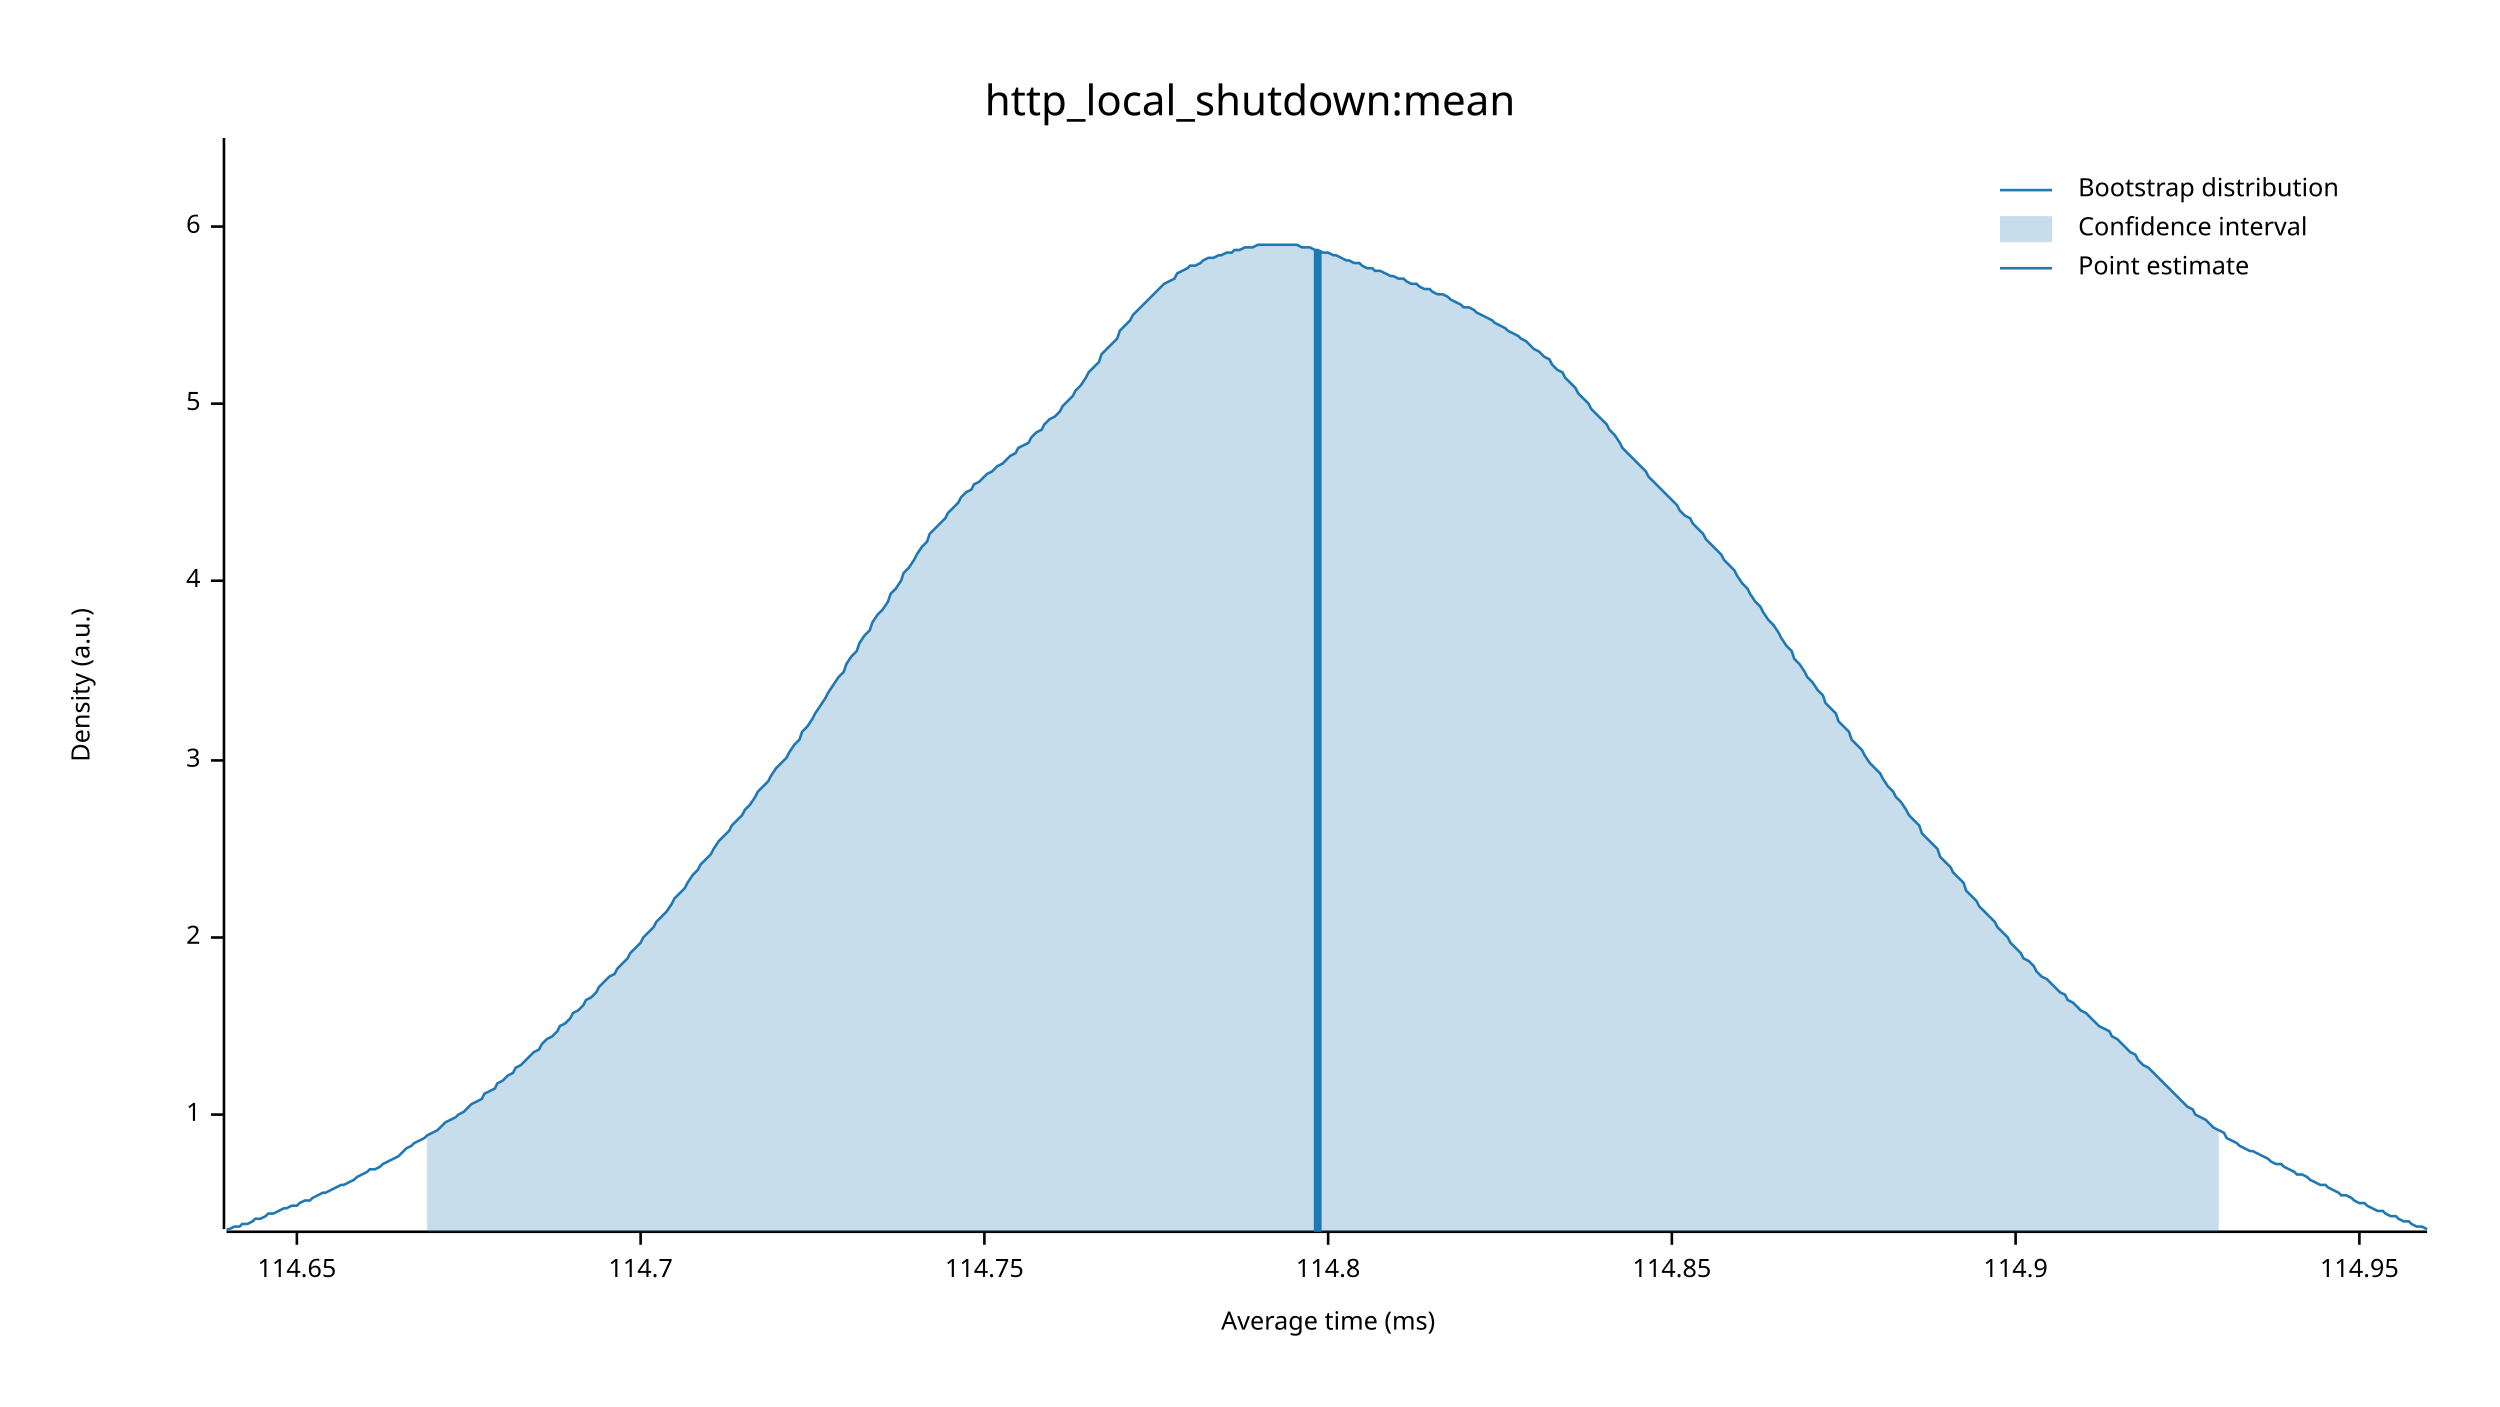
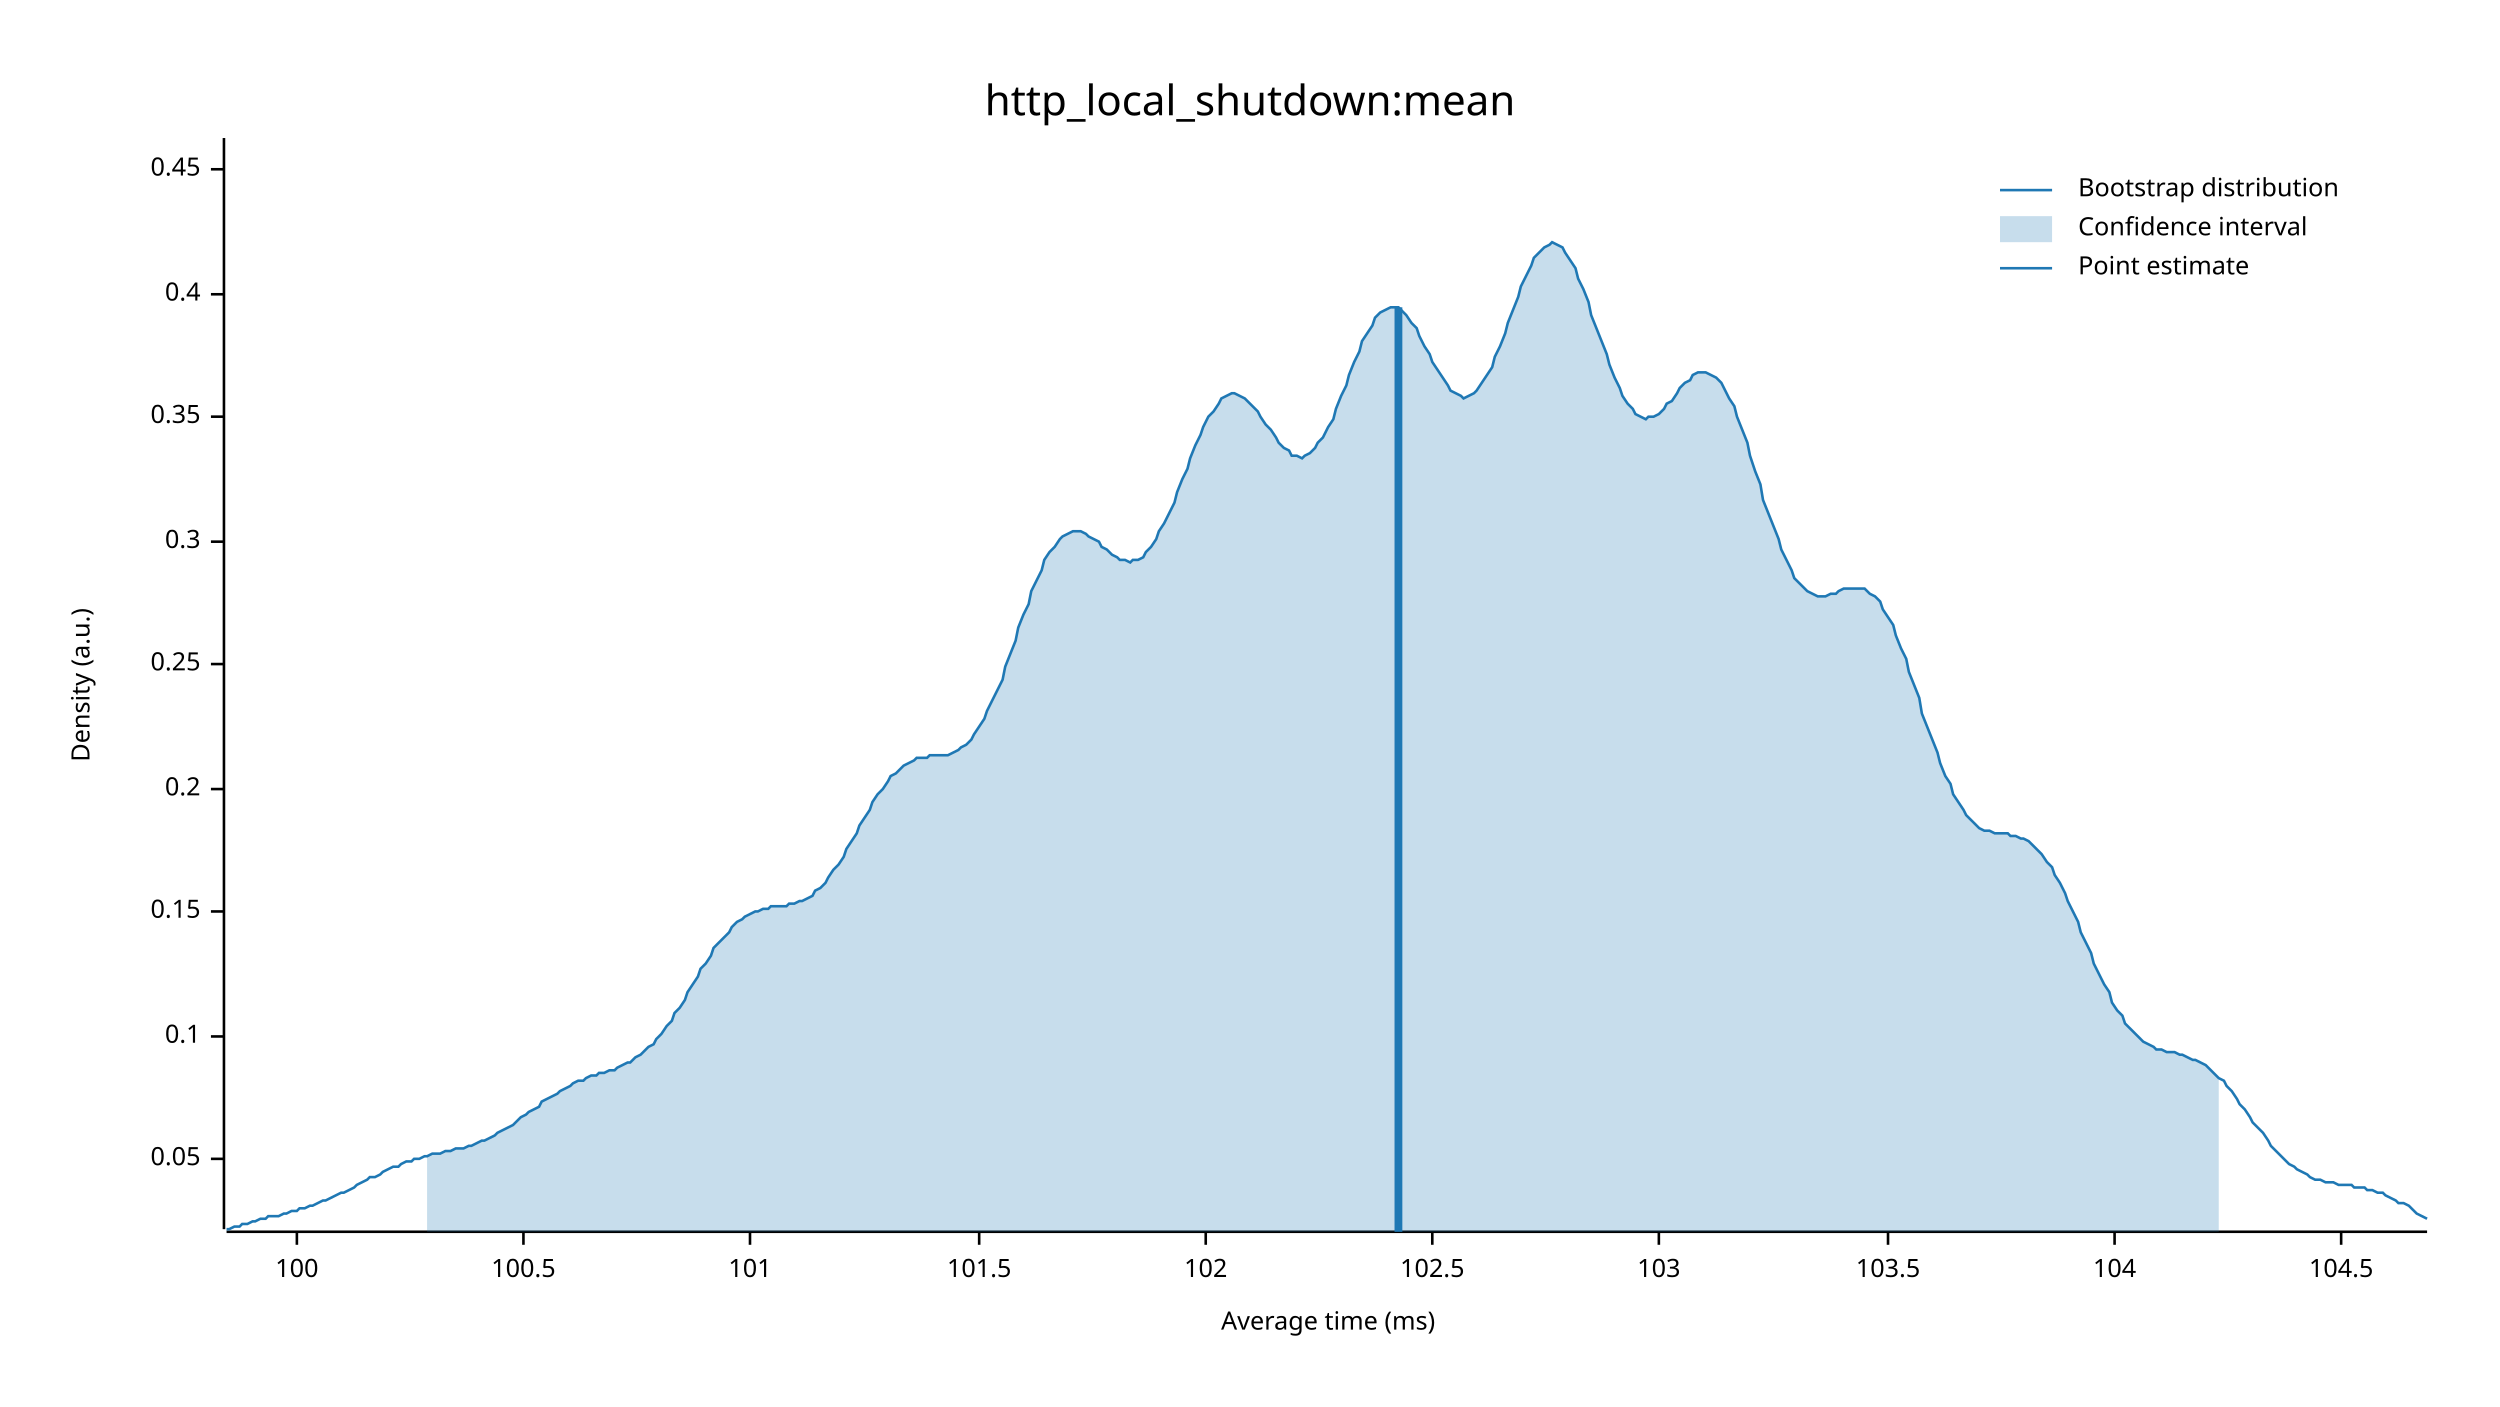
<svg xmlns="http://www.w3.org/2000/svg" width="960" height="540" viewBox="0 0 960 540">
  <text x="480" y="32" dy="0.76em" text-anchor="middle" font-family="sans-serif" font-size="16.129" opacity="1" fill="#000000">
http_local_shutdown:mean
</text>
  <text x="27" y="263" dy="0.76em" text-anchor="middle" font-family="sans-serif" font-size="9.677" opacity="1" fill="#000000" transform="rotate(270, 27, 263)">
Density (a.u.)
</text>
  <text x="510" y="513" dy="-0.5ex" text-anchor="middle" font-family="sans-serif" font-size="9.677" opacity="1" fill="#000000">
Average time (ms)
</text>
  <polyline fill="none" opacity="1" stroke="#000000" stroke-width="1" points="86,53 86,472 " />
-   <text x="77" y="428" dy="0.5ex" text-anchor="end" font-family="sans-serif" font-size="9.677" opacity="1" fill="#000000">
- 1
+   <text x="77" y="445" dy="0.5ex" text-anchor="end" font-family="sans-serif" font-size="9.677" opacity="1" fill="#000000">
+ 0.05
</text>
-   <polyline fill="none" opacity="1" stroke="#000000" stroke-width="1" points="81,428 86,428 " />
-   <text x="77" y="360" dy="0.5ex" text-anchor="end" font-family="sans-serif" font-size="9.677" opacity="1" fill="#000000">
- 2
+   <polyline fill="none" opacity="1" stroke="#000000" stroke-width="1" points="81,445 86,445 " />
+   <text x="77" y="398" dy="0.5ex" text-anchor="end" font-family="sans-serif" font-size="9.677" opacity="1" fill="#000000">
+ 0.1
</text>
-   <polyline fill="none" opacity="1" stroke="#000000" stroke-width="1" points="81,360 86,360 " />
-   <text x="77" y="292" dy="0.5ex" text-anchor="end" font-family="sans-serif" font-size="9.677" opacity="1" fill="#000000">
- 3
+   <polyline fill="none" opacity="1" stroke="#000000" stroke-width="1" points="81,398 86,398 " />
+   <text x="77" y="350" dy="0.5ex" text-anchor="end" font-family="sans-serif" font-size="9.677" opacity="1" fill="#000000">
+ 0.15
</text>
-   <polyline fill="none" opacity="1" stroke="#000000" stroke-width="1" points="81,292 86,292 " />
-   <text x="77" y="223" dy="0.5ex" text-anchor="end" font-family="sans-serif" font-size="9.677" opacity="1" fill="#000000">
- 4
+   <polyline fill="none" opacity="1" stroke="#000000" stroke-width="1" points="81,350 86,350 " />
+   <text x="77" y="303" dy="0.5ex" text-anchor="end" font-family="sans-serif" font-size="9.677" opacity="1" fill="#000000">
+ 0.2
</text>
-   <polyline fill="none" opacity="1" stroke="#000000" stroke-width="1" points="81,223 86,223 " />
-   <text x="77" y="155" dy="0.5ex" text-anchor="end" font-family="sans-serif" font-size="9.677" opacity="1" fill="#000000">
- 5
+   <polyline fill="none" opacity="1" stroke="#000000" stroke-width="1" points="81,303 86,303 " />
+   <text x="77" y="255" dy="0.5ex" text-anchor="end" font-family="sans-serif" font-size="9.677" opacity="1" fill="#000000">
+ 0.25
</text>
-   <polyline fill="none" opacity="1" stroke="#000000" stroke-width="1" points="81,155 86,155 " />
-   <text x="77" y="87" dy="0.5ex" text-anchor="end" font-family="sans-serif" font-size="9.677" opacity="1" fill="#000000">
- 6
+   <polyline fill="none" opacity="1" stroke="#000000" stroke-width="1" points="81,255 86,255 " />
+   <text x="77" y="208" dy="0.5ex" text-anchor="end" font-family="sans-serif" font-size="9.677" opacity="1" fill="#000000">
+ 0.3
</text>
-   <polyline fill="none" opacity="1" stroke="#000000" stroke-width="1" points="81,87 86,87 " />
+   <polyline fill="none" opacity="1" stroke="#000000" stroke-width="1" points="81,208 86,208 " />
+   <text x="77" y="160" dy="0.5ex" text-anchor="end" font-family="sans-serif" font-size="9.677" opacity="1" fill="#000000">
+ 0.35
+ </text>
+   <polyline fill="none" opacity="1" stroke="#000000" stroke-width="1" points="81,160 86,160 " />
+   <text x="77" y="113" dy="0.5ex" text-anchor="end" font-family="sans-serif" font-size="9.677" opacity="1" fill="#000000">
+ 0.4
+ </text>
+   <polyline fill="none" opacity="1" stroke="#000000" stroke-width="1" points="81,113 86,113 " />
+   <text x="77" y="65" dy="0.5ex" text-anchor="end" font-family="sans-serif" font-size="9.677" opacity="1" fill="#000000">
+ 0.45
+ </text>
+   <polyline fill="none" opacity="1" stroke="#000000" stroke-width="1" points="81,65 86,65 " />
  <polyline fill="none" opacity="1" stroke="#000000" stroke-width="1" points="87,473 932,473 " />
  <text x="114" y="483" dy="0.76em" text-anchor="middle" font-family="sans-serif" font-size="9.677" opacity="1" fill="#000000">
- 114.65
+ 100
</text>
  <polyline fill="none" opacity="1" stroke="#000000" stroke-width="1" points="114,473 114,478 " />
-   <text x="246" y="483" dy="0.76em" text-anchor="middle" font-family="sans-serif" font-size="9.677" opacity="1" fill="#000000">
- 114.7
+   <text x="201" y="483" dy="0.76em" text-anchor="middle" font-family="sans-serif" font-size="9.677" opacity="1" fill="#000000">
+ 100.5
</text>
-   <polyline fill="none" opacity="1" stroke="#000000" stroke-width="1" points="246,473 246,478 " />
-   <text x="378" y="483" dy="0.76em" text-anchor="middle" font-family="sans-serif" font-size="9.677" opacity="1" fill="#000000">
- 114.75
+   <polyline fill="none" opacity="1" stroke="#000000" stroke-width="1" points="201,473 201,478 " />
+   <text x="288" y="483" dy="0.76em" text-anchor="middle" font-family="sans-serif" font-size="9.677" opacity="1" fill="#000000">
+ 101
</text>
-   <polyline fill="none" opacity="1" stroke="#000000" stroke-width="1" points="378,473 378,478 " />
-   <text x="510" y="483" dy="0.76em" text-anchor="middle" font-family="sans-serif" font-size="9.677" opacity="1" fill="#000000">
- 114.8
+   <polyline fill="none" opacity="1" stroke="#000000" stroke-width="1" points="288,473 288,478 " />
+   <text x="376" y="483" dy="0.76em" text-anchor="middle" font-family="sans-serif" font-size="9.677" opacity="1" fill="#000000">
+ 101.5
</text>
-   <polyline fill="none" opacity="1" stroke="#000000" stroke-width="1" points="510,473 510,478 " />
-   <text x="642" y="483" dy="0.76em" text-anchor="middle" font-family="sans-serif" font-size="9.677" opacity="1" fill="#000000">
- 114.85
+   <polyline fill="none" opacity="1" stroke="#000000" stroke-width="1" points="376,473 376,478 " />
+   <text x="463" y="483" dy="0.76em" text-anchor="middle" font-family="sans-serif" font-size="9.677" opacity="1" fill="#000000">
+ 102
</text>
-   <polyline fill="none" opacity="1" stroke="#000000" stroke-width="1" points="642,473 642,478 " />
-   <text x="774" y="483" dy="0.76em" text-anchor="middle" font-family="sans-serif" font-size="9.677" opacity="1" fill="#000000">
- 114.9
+   <polyline fill="none" opacity="1" stroke="#000000" stroke-width="1" points="463,473 463,478 " />
+   <text x="550" y="483" dy="0.76em" text-anchor="middle" font-family="sans-serif" font-size="9.677" opacity="1" fill="#000000">
+ 102.5
</text>
-   <polyline fill="none" opacity="1" stroke="#000000" stroke-width="1" points="774,473 774,478 " />
-   <text x="906" y="483" dy="0.76em" text-anchor="middle" font-family="sans-serif" font-size="9.677" opacity="1" fill="#000000">
- 114.95
+   <polyline fill="none" opacity="1" stroke="#000000" stroke-width="1" points="550,473 550,478 " />
+   <text x="637" y="483" dy="0.76em" text-anchor="middle" font-family="sans-serif" font-size="9.677" opacity="1" fill="#000000">
+ 103
</text>
-   <polyline fill="none" opacity="1" stroke="#000000" stroke-width="1" points="906,473 906,478 " />
-   <polyline fill="none" opacity="1" stroke="#1F78B4" stroke-width="1" points="87,472 88,472 90,471 92,471 93,470 95,470 97,469 98,468 100,468 102,467 103,466 105,466 107,465 109,464 110,464 112,463 114,463 115,462 117,461 119,461 120,460 122,459 124,458 125,458 127,457 129,456 131,455 132,455 134,454 136,453 137,452 139,451 141,450 142,449 144,449 146,448 147,447 149,446 151,445 153,444 154,443 156,441 158,440 159,439 161,438 163,437 164,436 166,435 168,434 169,433 171,431 173,430 175,429 176,428 178,427 180,425 181,424 183,423 185,422 186,420 188,419 190,418 191,416 193,415 195,413 197,412 198,410 200,409 202,407 203,406 205,404 207,403 208,401 210,399 212,398 214,396 215,394 217,393 219,391 220,389 222,388 224,386 225,384 227,383 229,381 230,379 232,377 234,375 236,374 237,372 239,370 241,368 242,366 244,364 246,362 247,360 249,358 251,356 252,354 254,352 256,350 258,347 259,345 261,343 263,341 264,339 266,336 268,334 269,332 271,330 273,328 274,326 276,323 278,321 280,319 281,317 283,315 285,313 286,311 288,309 290,306 291,304 293,302 295,300 296,298 298,295 300,293 302,291 303,289 305,286 307,284 308,281 310,279 312,276 313,274 315,271 317,268 318,266 320,263 322,260 324,258 325,255 327,252 329,250 330,247 332,244 334,242 335,239 337,236 339,234 341,231 342,228 344,226 346,223 347,220 349,218 351,215 352,213 354,210 356,208 357,205 359,203 361,201 363,199 364,197 366,195 368,193 369,191 371,189 373,188 374,186 376,185 378,183 379,182 381,181 383,179 385,178 386,177 388,175 390,174 391,172 393,171 395,170 396,168 398,166 400,165 401,163 403,161 405,160 407,158 408,156 410,154 412,152 413,150 415,148 417,145 418,143 420,141 422,139 423,136 425,134 427,132 429,130 430,127 432,125 434,123 435,121 437,119 439,117 440,116 442,114 444,112 445,111 447,109 449,108 451,107 452,105 454,104 456,103 457,102 459,102 461,101 462,100 464,99 466,99 468,98 469,98 471,97 473,97 474,96 476,96 478,95 479,95 481,95 483,94 484,94 486,94 488,94 490,94 491,94 493,94 495,94 496,94 498,94 500,95 501,95 503,95 505,96 506,96 508,97 510,97 512,98 513,98 515,99 517,100 518,100 520,101 522,101 523,102 525,103 527,103 528,104 530,104 532,105 534,106 535,106 537,107 539,107 540,108 542,109 544,109 545,110 547,111 549,111 550,112 552,113 554,113 556,114 557,115 559,116 561,117 562,118 564,118 566,119 567,120 569,121 571,122 573,123 574,124 576,125 578,126 579,127 581,128 583,129 584,130 586,131 588,133 589,134 591,135 593,137 595,138 596,140 598,142 600,143 601,145 603,147 605,149 606,151 608,153 610,155 611,157 613,159 615,161 617,163 618,165 620,167 622,170 623,172 625,174 627,176 628,177 630,179 632,181 633,183 635,185 637,187 639,189 640,190 642,192 644,194 645,196 647,198 649,199 650,201 652,203 654,205 655,207 657,209 659,211 661,213 662,215 664,217 666,219 667,221 669,224 671,226 672,228 674,231 676,233 677,235 679,238 681,240 683,243 684,245 686,248 688,250 689,253 691,255 693,258 694,260 696,262 698,265 700,267 701,270 703,272 705,274 706,277 708,279 710,281 711,284 713,286 715,288 716,290 718,293 720,295 722,297 723,299 725,302 727,304 728,306 730,308 732,311 733,313 735,315 737,317 738,320 740,322 742,324 744,326 745,329 747,331 749,333 750,335 752,337 754,339 755,342 757,344 759,346 760,348 762,350 764,352 766,354 767,356 769,358 771,360 772,362 774,364 776,366 777,368 779,369 781,371 782,373 784,375 786,376 788,378 789,379 791,381 793,382 794,384 796,385 798,387 799,388 801,389 803,391 804,392 806,394 808,395 810,396 811,398 813,399 815,401 816,402 818,404 820,405 821,407 823,409 825,410 827,412 828,413 830,415 832,417 833,418 835,420 837,422 838,423 840,425 842,426 843,428 845,429 847,430 849,432 850,433 852,434 854,435 855,437 857,438 859,439 860,440 862,441 864,442 865,442 867,443 869,444 871,445 872,446 874,447 876,447 877,448 879,449 881,450 882,451 884,451 886,452 887,453 889,454 891,455 893,455 894,456 896,457 898,458 899,459 901,459 903,460 904,461 906,462 908,462 909,463 911,464 913,465 915,465 916,466 918,467 920,467 921,468 923,469 925,469 926,470 928,471 930,471 932,472 " />
-   <polygon opacity="0.25" fill="#1F78B4" points="164,436 166,435 168,434 169,433 171,431 173,430 175,429 176,428 178,427 180,425 181,424 183,423 185,422 186,420 188,419 190,418 191,416 193,415 195,413 197,412 198,410 200,409 202,407 203,406 205,404 207,403 208,401 210,399 212,398 214,396 215,394 217,393 219,391 220,389 222,388 224,386 225,384 227,383 229,381 230,379 232,377 234,375 236,374 237,372 239,370 241,368 242,366 244,364 246,362 247,360 249,358 251,356 252,354 254,352 256,350 258,347 259,345 261,343 263,341 264,339 266,336 268,334 269,332 271,330 273,328 274,326 276,323 278,321 280,319 281,317 283,315 285,313 286,311 288,309 290,306 291,304 293,302 295,300 296,298 298,295 300,293 302,291 303,289 305,286 307,284 308,281 310,279 312,276 313,274 315,271 317,268 318,266 320,263 322,260 324,258 325,255 327,252 329,250 330,247 332,244 334,242 335,239 337,236 339,234 341,231 342,228 344,226 346,223 347,220 349,218 351,215 352,213 354,210 356,208 357,205 359,203 361,201 363,199 364,197 366,195 368,193 369,191 371,189 373,188 374,186 376,185 378,183 379,182 381,181 383,179 385,178 386,177 388,175 390,174 391,172 393,171 395,170 396,168 398,166 400,165 401,163 403,161 405,160 407,158 408,156 410,154 412,152 413,150 415,148 417,145 418,143 420,141 422,139 423,136 425,134 427,132 429,130 430,127 432,125 434,123 435,121 437,119 439,117 440,116 442,114 444,112 445,111 447,109 449,108 451,107 452,105 454,104 456,103 457,102 459,102 461,101 462,100 464,99 466,99 468,98 469,98 471,97 473,97 474,96 476,96 478,95 479,95 481,95 483,94 484,94 486,94 488,94 490,94 491,94 493,94 495,94 496,94 498,94 500,95 501,95 503,95 505,96 506,96 508,97 510,97 512,98 513,98 515,99 517,100 518,100 520,101 522,101 523,102 525,103 527,103 528,104 530,104 532,105 534,106 535,106 537,107 539,107 540,108 542,109 544,109 545,110 547,111 549,111 550,112 552,113 554,113 556,114 557,115 559,116 561,117 562,118 564,118 566,119 567,120 569,121 571,122 573,123 574,124 576,125 578,126 579,127 581,128 583,129 584,130 586,131 588,133 589,134 591,135 593,137 595,138 596,140 598,142 600,143 601,145 603,147 605,149 606,151 608,153 610,155 611,157 613,159 615,161 617,163 618,165 620,167 622,170 623,172 625,174 627,176 628,177 630,179 632,181 633,183 635,185 637,187 639,189 640,190 642,192 644,194 645,196 647,198 649,199 650,201 652,203 654,205 655,207 657,209 659,211 661,213 662,215 664,217 666,219 667,221 669,224 671,226 672,228 674,231 676,233 677,235 679,238 681,240 683,243 684,245 686,248 688,250 689,253 691,255 693,258 694,260 696,262 698,265 700,267 701,270 703,272 705,274 706,277 708,279 710,281 711,284 713,286 715,288 716,290 718,293 720,295 722,297 723,299 725,302 727,304 728,306 730,308 732,311 733,313 735,315 737,317 738,320 740,322 742,324 744,326 745,329 747,331 749,333 750,335 752,337 754,339 755,342 757,344 759,346 760,348 762,350 764,352 766,354 767,356 769,358 771,360 772,362 774,364 776,366 777,368 779,369 781,371 782,373 784,375 786,376 788,378 789,379 791,381 793,382 794,384 796,385 798,387 799,388 801,389 803,391 804,392 806,394 808,395 810,396 811,398 813,399 815,401 816,402 818,404 820,405 821,407 823,409 825,410 827,412 828,413 830,415 832,417 833,418 835,420 837,422 838,423 840,425 842,426 843,428 845,429 847,430 849,432 850,433 852,434 852,473 164,473 " />
-   <polyline fill="none" opacity="1" stroke="#1F78B4" stroke-width="3" points="506,473 506,96 " />
+   <polyline fill="none" opacity="1" stroke="#000000" stroke-width="1" points="637,473 637,478 " />
+   <text x="725" y="483" dy="0.76em" text-anchor="middle" font-family="sans-serif" font-size="9.677" opacity="1" fill="#000000">
+ 103.5
+ </text>
+   <polyline fill="none" opacity="1" stroke="#000000" stroke-width="1" points="725,473 725,478 " />
+   <text x="812" y="483" dy="0.76em" text-anchor="middle" font-family="sans-serif" font-size="9.677" opacity="1" fill="#000000">
+ 104
+ </text>
+   <polyline fill="none" opacity="1" stroke="#000000" stroke-width="1" points="812,473 812,478 " />
+   <text x="899" y="483" dy="0.76em" text-anchor="middle" font-family="sans-serif" font-size="9.677" opacity="1" fill="#000000">
+ 104.5
+ </text>
+   <polyline fill="none" opacity="1" stroke="#000000" stroke-width="1" points="899,473 899,478 " />
+   <polyline fill="none" opacity="1" stroke="#1F78B4" stroke-width="1" points="87,472 88,472 90,471 92,471 93,470 95,470 97,469 98,469 100,468 102,468 103,467 105,467 107,467 109,466 110,466 112,465 114,465 115,464 117,464 119,463 120,463 122,462 124,461 125,461 127,460 129,459 131,458 132,458 134,457 136,456 137,455 139,454 141,453 142,452 144,452 146,451 147,450 149,449 151,448 153,448 154,447 156,446 158,446 159,445 161,445 163,444 164,444 166,443 168,443 169,443 171,442 173,442 175,441 176,441 178,441 180,440 181,440 183,439 185,438 186,438 188,437 190,436 191,435 193,434 195,433 197,432 198,431 200,429 202,428 203,427 205,426 207,425 208,423 210,422 212,421 214,420 215,419 217,418 219,417 220,416 222,415 224,415 225,414 227,413 229,413 230,412 232,412 234,411 236,411 237,410 239,409 241,408 242,408 244,406 246,405 247,404 249,402 251,401 252,399 254,397 256,394 258,392 259,389 261,387 263,384 264,381 266,378 268,375 269,372 271,370 273,367 274,364 276,362 278,360 280,358 281,356 283,354 285,353 286,352 288,351 290,350 291,350 293,349 295,349 296,348 298,348 300,348 302,348 303,347 305,347 307,346 308,346 310,345 312,344 313,342 315,341 317,339 318,337 320,334 322,332 324,329 325,326 327,323 329,320 330,317 332,314 334,311 335,308 337,305 339,303 341,300 342,298 344,297 346,295 347,294 349,293 351,292 352,291 354,291 356,291 357,290 359,290 361,290 363,290 364,290 366,289 368,288 369,287 371,286 373,284 374,282 376,279 378,276 379,273 381,269 383,265 385,261 386,256 388,251 390,246 391,241 393,236 395,232 396,227 398,223 400,219 401,215 403,212 405,210 407,207 408,206 410,205 412,204 413,204 415,204 417,205 418,206 420,207 422,208 423,210 425,211 427,213 429,214 430,215 432,215 434,216 435,215 437,215 439,214 440,212 442,210 444,207 445,204 447,201 449,197 451,193 452,189 454,184 456,180 457,176 459,171 461,167 462,164 464,160 466,158 468,155 469,153 471,152 473,151 474,151 476,152 478,153 479,154 481,156 483,158 484,160 486,163 488,165 490,168 491,170 493,172 495,173 496,175 498,175 500,176 501,175 503,174 505,172 506,170 508,168 510,164 512,161 513,157 515,152 517,148 518,144 520,139 522,135 523,131 525,128 527,125 528,122 530,120 532,119 534,118 535,118 537,118 539,120 540,121 542,124 544,126 545,129 547,133 549,136 550,139 552,142 554,145 556,148 557,150 559,151 561,152 562,153 564,152 566,151 567,150 569,147 571,144 573,141 574,137 576,133 578,128 579,124 581,119 583,114 584,110 586,106 588,102 589,99 591,97 593,95 595,94 596,93 598,94 600,95 601,97 603,100 605,103 606,107 608,111 610,116 611,121 613,126 615,131 617,136 618,140 620,145 622,149 623,152 625,155 627,157 628,159 630,160 632,161 633,160 635,160 637,159 639,157 640,155 642,154 644,151 645,149 647,147 649,146 650,144 652,143 654,143 655,143 657,144 659,145 661,147 662,149 664,153 666,156 667,160 669,165 671,170 672,175 674,181 676,186 677,192 679,197 681,202 683,207 684,211 686,215 688,219 689,222 691,224 693,226 694,227 696,228 698,229 700,229 701,229 703,228 705,228 706,227 708,226 710,226 711,226 713,226 715,226 716,226 718,228 720,229 722,231 723,234 725,237 727,240 728,244 730,249 732,253 733,258 735,263 737,268 738,274 740,279 742,284 744,289 745,293 747,298 749,301 750,305 752,308 754,311 755,313 757,315 759,317 760,318 762,319 764,319 766,320 767,320 769,320 771,320 772,321 774,321 776,322 777,322 779,323 781,325 782,326 784,328 786,331 788,333 789,336 791,339 793,343 794,346 796,350 798,354 799,358 801,362 803,366 804,370 806,374 808,378 810,381 811,385 813,388 815,390 816,393 818,395 820,397 821,398 823,400 825,401 827,402 828,403 830,403 832,404 833,404 835,404 837,405 838,405 840,406 842,407 843,407 845,408 847,409 849,411 850,412 852,414 854,415 855,417 857,419 859,422 860,424 862,426 864,429 865,431 867,433 869,435 871,438 872,440 874,442 876,444 877,445 879,447 881,448 882,449 884,450 886,451 887,452 889,453 891,453 893,454 894,454 896,454 898,455 899,455 901,455 903,455 904,456 906,456 908,456 909,457 911,457 913,458 915,458 916,459 918,460 920,461 921,462 923,462 925,463 926,464 928,466 930,467 932,468 " />
+   <polygon opacity="0.25" fill="#1F78B4" points="164,444 166,443 168,443 169,443 171,442 173,442 175,441 176,441 178,441 180,440 181,440 183,439 185,438 186,438 188,437 190,436 191,435 193,434 195,433 197,432 198,431 200,429 202,428 203,427 205,426 207,425 208,423 210,422 212,421 214,420 215,419 217,418 219,417 220,416 222,415 224,415 225,414 227,413 229,413 230,412 232,412 234,411 236,411 237,410 239,409 241,408 242,408 244,406 246,405 247,404 249,402 251,401 252,399 254,397 256,394 258,392 259,389 261,387 263,384 264,381 266,378 268,375 269,372 271,370 273,367 274,364 276,362 278,360 280,358 281,356 283,354 285,353 286,352 288,351 290,350 291,350 293,349 295,349 296,348 298,348 300,348 302,348 303,347 305,347 307,346 308,346 310,345 312,344 313,342 315,341 317,339 318,337 320,334 322,332 324,329 325,326 327,323 329,320 330,317 332,314 334,311 335,308 337,305 339,303 341,300 342,298 344,297 346,295 347,294 349,293 351,292 352,291 354,291 356,291 357,290 359,290 361,290 363,290 364,290 366,289 368,288 369,287 371,286 373,284 374,282 376,279 378,276 379,273 381,269 383,265 385,261 386,256 388,251 390,246 391,241 393,236 395,232 396,227 398,223 400,219 401,215 403,212 405,210 407,207 408,206 410,205 412,204 413,204 415,204 417,205 418,206 420,207 422,208 423,210 425,211 427,213 429,214 430,215 432,215 434,216 435,215 437,215 439,214 440,212 442,210 444,207 445,204 447,201 449,197 451,193 452,189 454,184 456,180 457,176 459,171 461,167 462,164 464,160 466,158 468,155 469,153 471,152 473,151 474,151 476,152 478,153 479,154 481,156 483,158 484,160 486,163 488,165 490,168 491,170 493,172 495,173 496,175 498,175 500,176 501,175 503,174 505,172 506,170 508,168 510,164 512,161 513,157 515,152 517,148 518,144 520,139 522,135 523,131 525,128 527,125 528,122 530,120 532,119 534,118 535,118 537,118 539,120 540,121 542,124 544,126 545,129 547,133 549,136 550,139 552,142 554,145 556,148 557,150 559,151 561,152 562,153 564,152 566,151 567,150 569,147 571,144 573,141 574,137 576,133 578,128 579,124 581,119 583,114 584,110 586,106 588,102 589,99 591,97 593,95 595,94 596,93 598,94 600,95 601,97 603,100 605,103 606,107 608,111 610,116 611,121 613,126 615,131 617,136 618,140 620,145 622,149 623,152 625,155 627,157 628,159 630,160 632,161 633,160 635,160 637,159 639,157 640,155 642,154 644,151 645,149 647,147 649,146 650,144 652,143 654,143 655,143 657,144 659,145 661,147 662,149 664,153 666,156 667,160 669,165 671,170 672,175 674,181 676,186 677,192 679,197 681,202 683,207 684,211 686,215 688,219 689,222 691,224 693,226 694,227 696,228 698,229 700,229 701,229 703,228 705,228 706,227 708,226 710,226 711,226 713,226 715,226 716,226 718,228 720,229 722,231 723,234 725,237 727,240 728,244 730,249 732,253 733,258 735,263 737,268 738,274 740,279 742,284 744,289 745,293 747,298 749,301 750,305 752,308 754,311 755,313 757,315 759,317 760,318 762,319 764,319 766,320 767,320 769,320 771,320 772,321 774,321 776,322 777,322 779,323 781,325 782,326 784,328 786,331 788,333 789,336 791,339 793,343 794,346 796,350 798,354 799,358 801,362 803,366 804,370 806,374 808,378 810,381 811,385 813,388 815,390 816,393 818,395 820,397 821,398 823,400 825,401 827,402 828,403 830,403 832,404 833,404 835,404 837,405 838,405 840,406 842,407 843,407 845,408 847,409 849,411 850,412 852,414 852,473 164,473 " />
+   <polyline fill="none" opacity="1" stroke="#1F78B4" stroke-width="3" points="537,473 537,118 " />
  <text x="798" y="68" dy="0.76em" text-anchor="start" font-family="sans-serif" font-size="9.677" opacity="1" fill="#000000">
Bootstrap distribution
</text>
  <text x="798" y="83" dy="0.76em" text-anchor="start" font-family="sans-serif" font-size="9.677" opacity="1" fill="#000000">
Confidence interval
</text>
  <text x="798" y="98" dy="0.76em" text-anchor="start" font-family="sans-serif" font-size="9.677" opacity="1" fill="#000000">
Point estimate
</text>
  <polyline fill="none" opacity="1" stroke="#1F78B4" stroke-width="1" points="768,73 788,73 " />
  <rect x="768" y="83" width="20" height="10" opacity="0.25" fill="#1F78B4" stroke="none" />
  <polyline fill="none" opacity="1" stroke="#1F78B4" stroke-width="1" points="768,103 788,103 " />
</svg>
